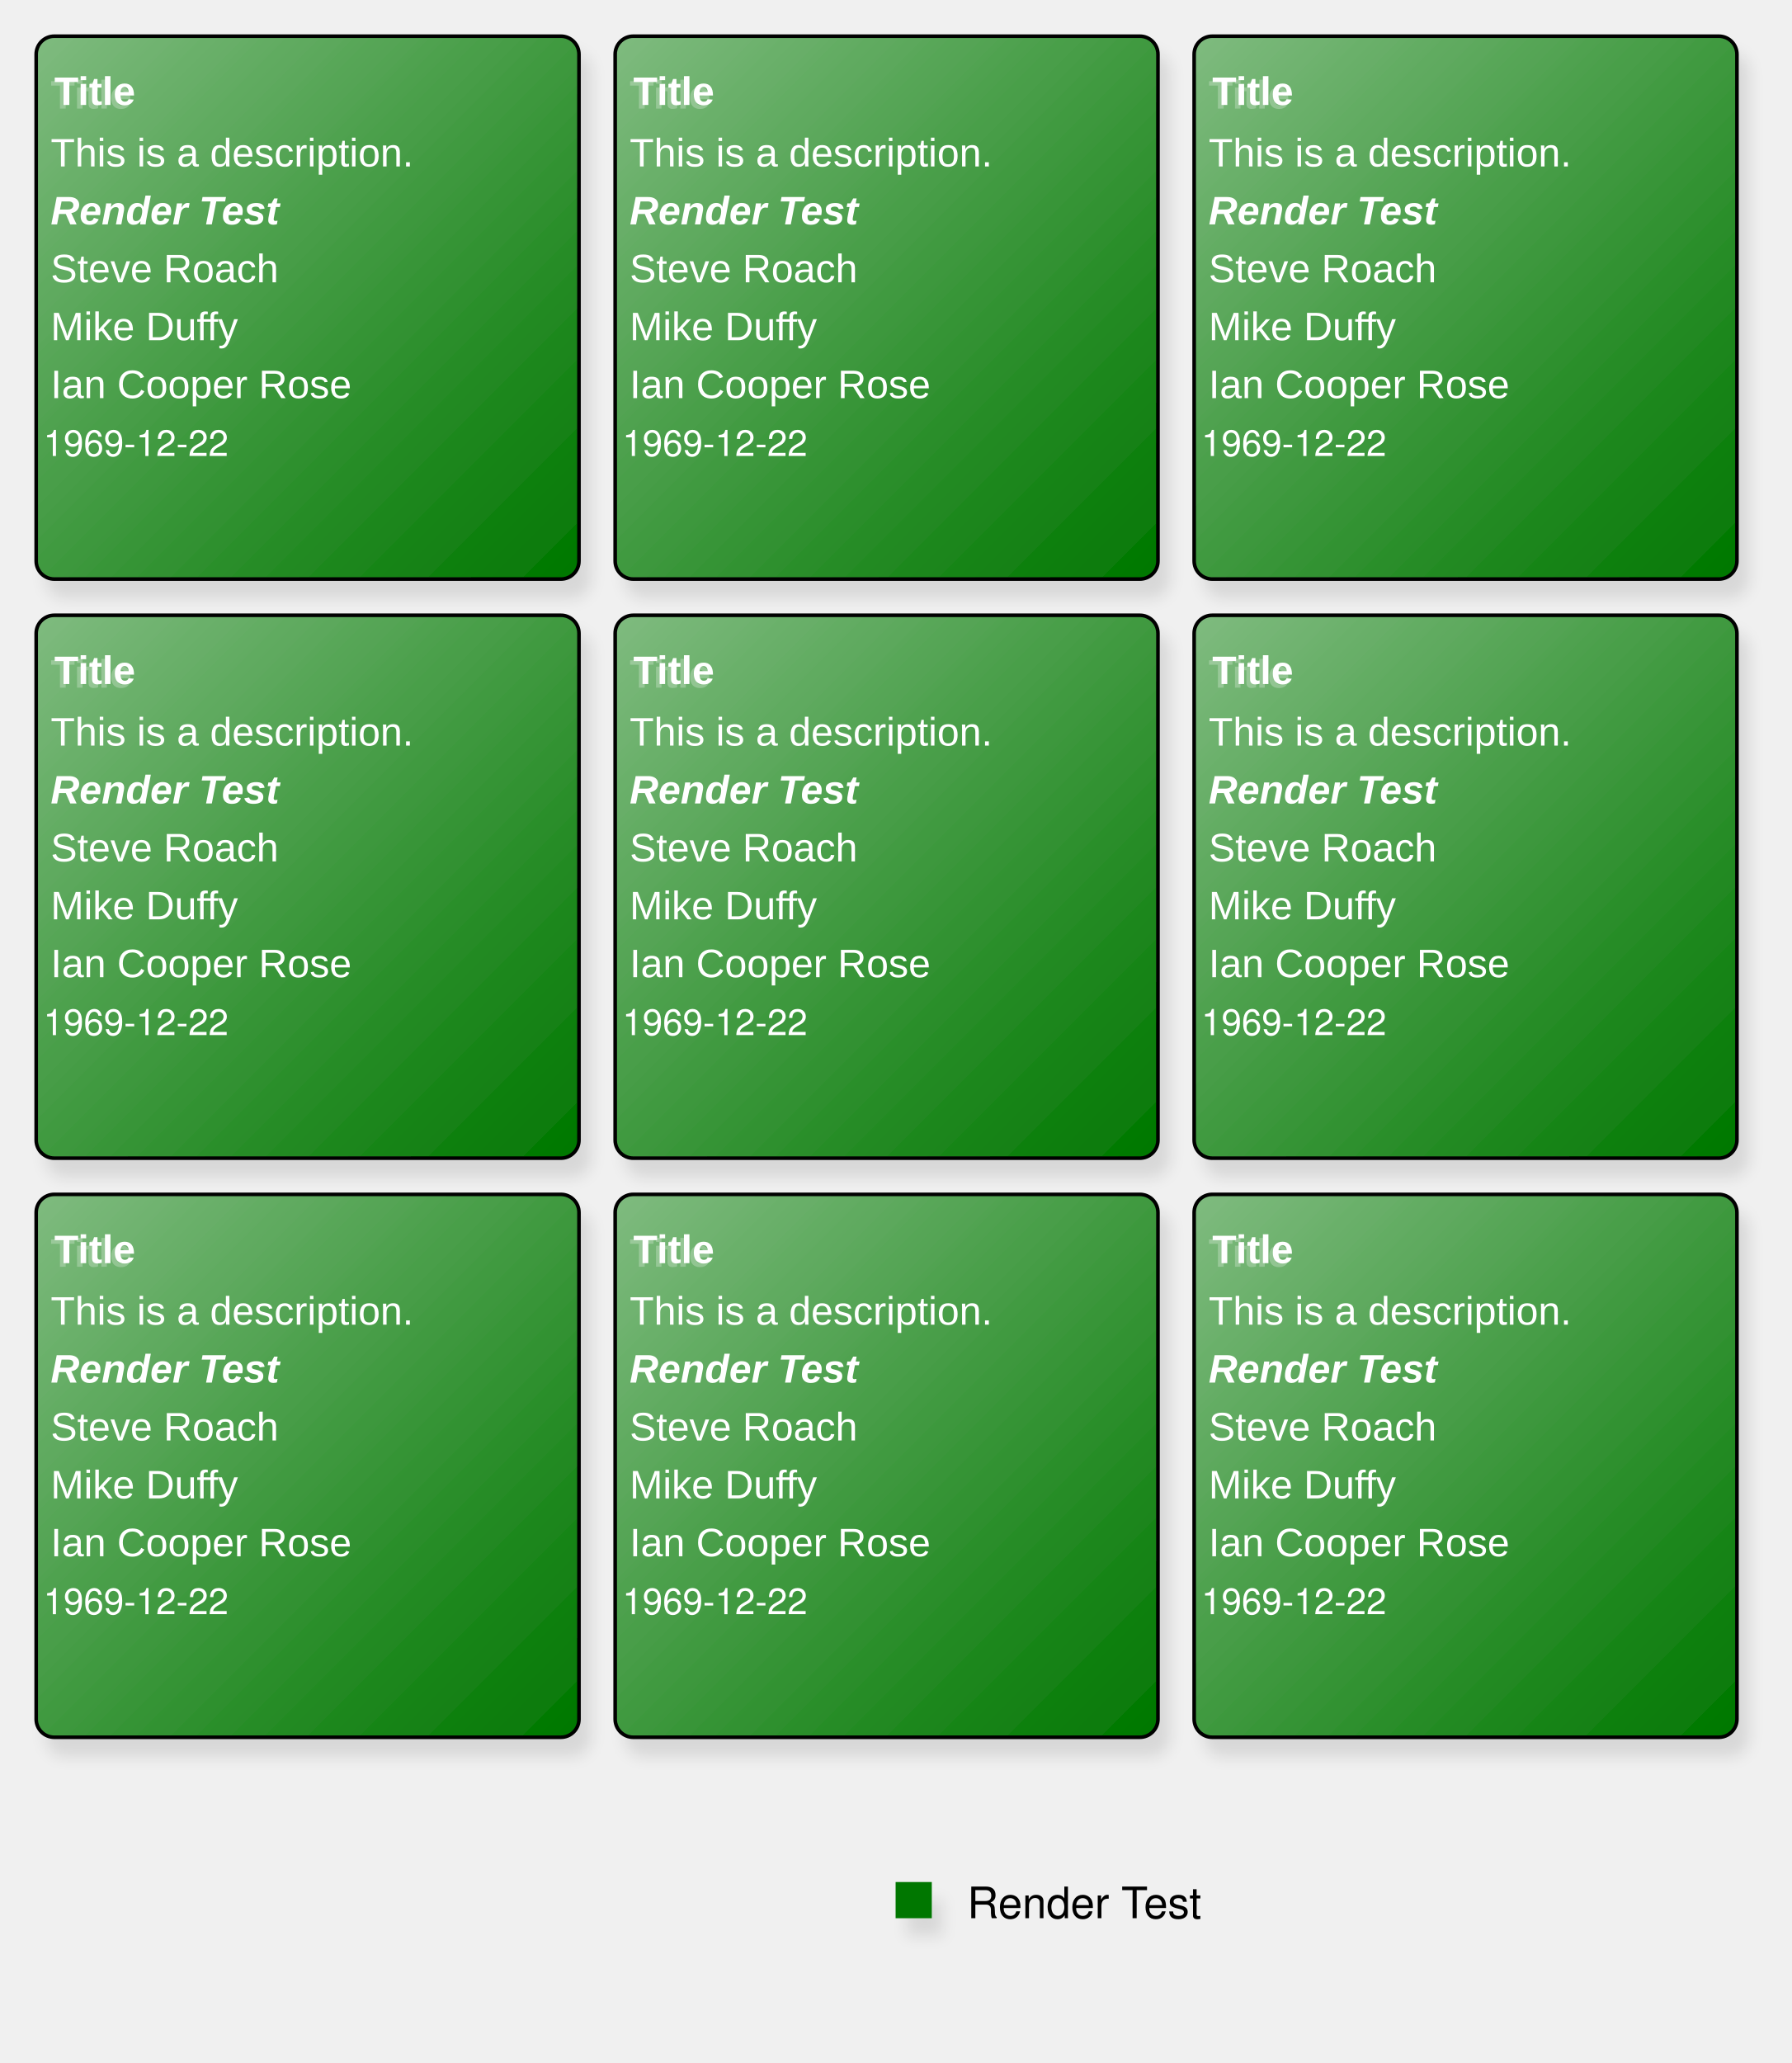
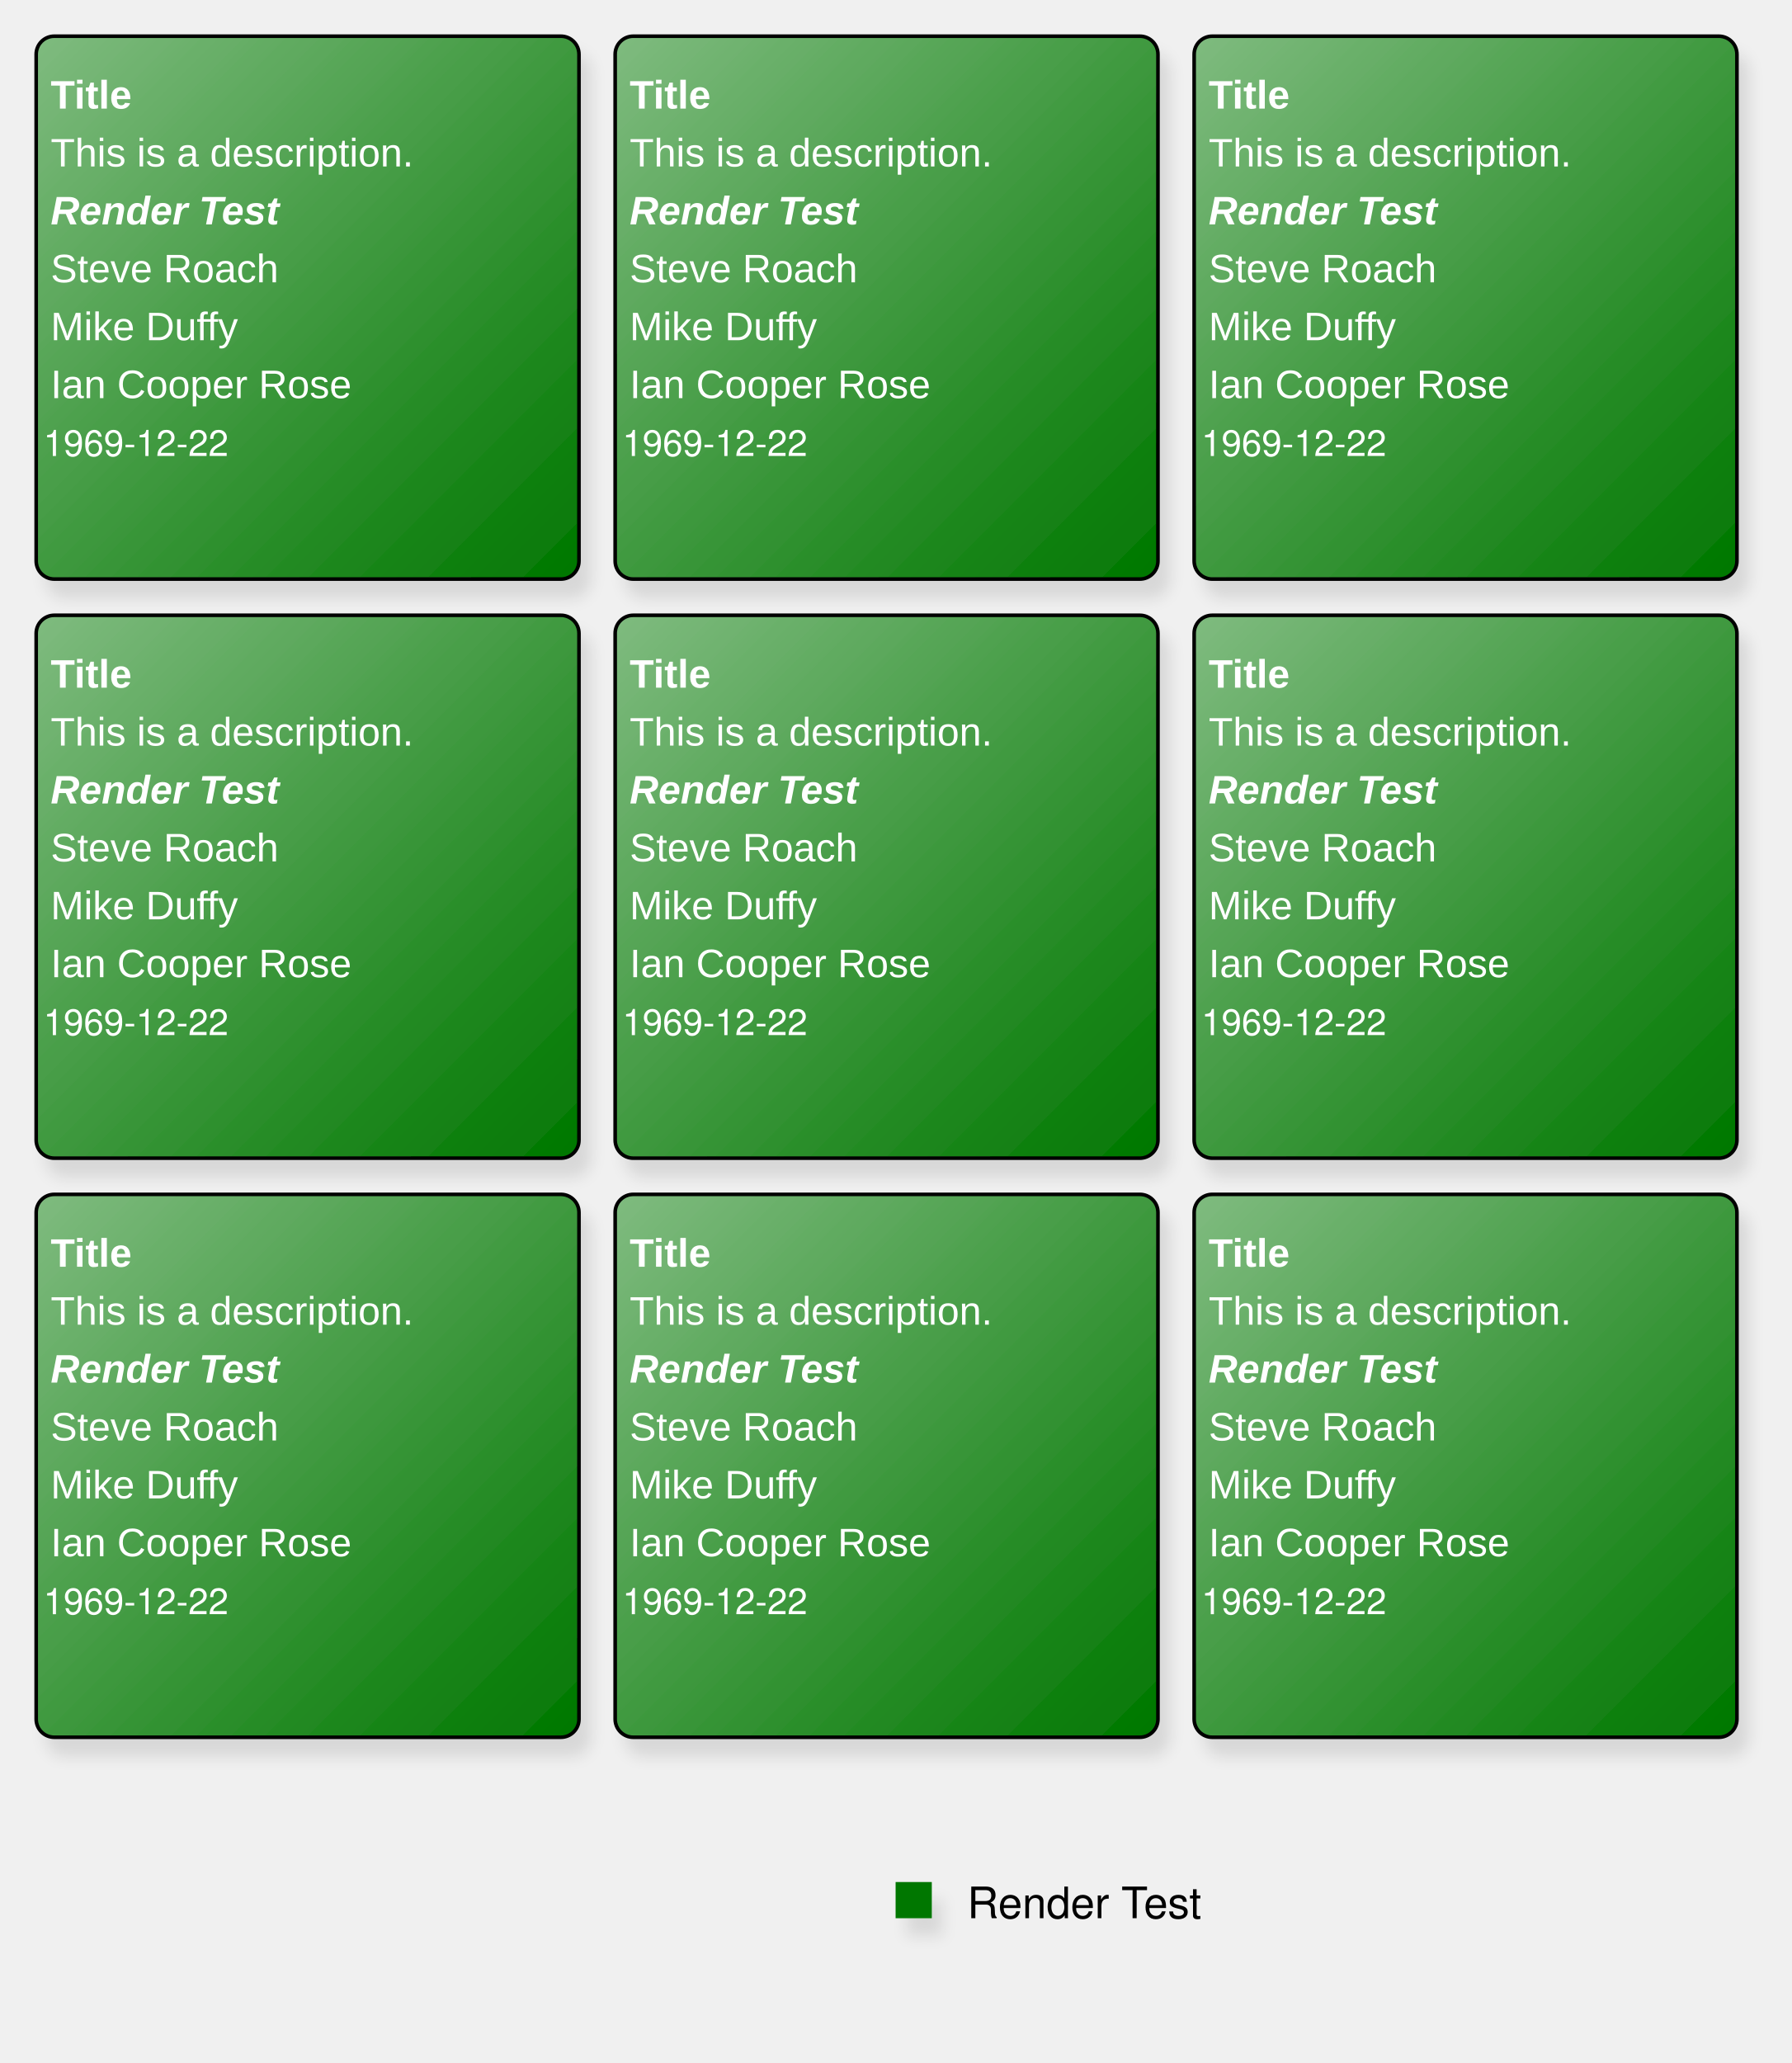
- <svg xmlns="http://www.w3.org/2000/svg" xmlns:xlink="http://www.w3.org/1999/xlink" id="DocOps-bcac507a-c271-4cd5-afc1-935380f68dc3" viewBox="0 0 495 570">
+ <svg xmlns="http://www.w3.org/2000/svg" xmlns:xlink="http://www.w3.org/1999/xlink" id="DocOps-e2706d6b-9a9d-40c2-808b-3331d256844c" viewBox="0 0 495 570">
  <defs>
    <filter id="dropShadow" height="112%">
      <feGaussianBlur in="SourceAlpha" stdDeviation="1" />
      <feOffset dx="1" dy="3" result="offsetblur" />
      <feComponentTransfer>
        <feFuncA type="linear" slope="0.1" />
      </feComponentTransfer>
      <feMerge>
        <feMergeNode />
        <feMergeNode in="SourceGraphic" />
      </feMerge>
    </filter>
    <filter id="filter">
      <feMorphology in="SourceAlpha" operator="dilate" radius="2" result="OUTLINE" />
      <feComposite operator="out" in="OUTLINE" in2="SourceAlpha" />
    </filter>
    <linearGradient id="linear-gradient-0" gradientUnits="userSpaceOnUse" x1="162.375" y1="40.053" x2="162.375" y2="9.99">
      <stop offset="0" stop-color="#ff857a" stop-opacity="1" />
      <stop offset="1" stop-color="#f0a2b7" stop-opacity="1" />
    </linearGradient>
    <linearGradient id="linear-gradient-1" gradientUnits="userSpaceOnUse" x1="471.482" y1="39.988" x2="471.482" y2="9.983">
      <stop offset="0" stop-color="#ffa801" stop-opacity="1" />
      <stop offset="1" stop-color="#ffcc01" stop-opacity="1" />
    </linearGradient>
    <linearGradient id="linear-gradient-2" gradientUnits="userSpaceOnUse" x1="781.482" y1="39.988" x2="781.482" y2="9.983">
      <stop offset="0" stop-color="#cb43f6" stop-opacity="1" />
      <stop offset="1" stop-color="#ec4cbd" stop-opacity="1" />
    </linearGradient>
    <linearGradient id="linear-gradient-3" gradientUnits="userSpaceOnUse" x1="162.375" y1="80.053" x2="162.375" y2="49.99">
      <stop offset="0" stop-color="#ff857a" stop-opacity="1" />
      <stop offset="1" stop-color="#f0a2b7" stop-opacity="1" />
    </linearGradient>
    <linearGradient id="linear-gradient-4" gradientUnits="userSpaceOnUse" x1="471.482" y1="79.988" x2="471.482" y2="49.983">
      <stop offset="0" stop-color="#ffa801" stop-opacity="1" />
      <stop offset="1" stop-color="#ffcc01" stop-opacity="1" />
    </linearGradient>
    <linearGradient id="linear-gradient-5" gradientUnits="userSpaceOnUse" x1="781.482" y1="79.988" x2="781.482" y2="49.983">
      <stop offset="0" stop-color="#cb43f6" stop-opacity="1" />
      <stop offset="1" stop-color="#ec4cbd" stop-opacity="1" />
    </linearGradient>
    <linearGradient id="my-cool-gradient" x2="1" y2="1">
      <stop offset="0%" stop-color="#447799" />
      <stop offset="50%" stop-color="#224488" />
      <stop offset="100%" stop-color="#112266" />
    </linearGradient>
    <linearGradient id="my-warm-gradient" x2="1" y2="1">
      <stop offset="0%" stop-color="#CC7744" />
      <stop offset="50%" stop-color="#992244" />
      <stop offset="100%" stop-color="#661133" />
    </linearGradient>
    <linearGradient id="my-cool-gradient-1" x2="1" y2="1">
      <stop offset="0%" stop-color="#447799" />
      <stop offset="50%" stop-color="#224488" />
      <stop offset="100%" stop-color="#112266" />
    </linearGradient>
    <linearGradient id="my-cool-gradient-2" x2="1" y2="1">
      <stop offset="0%" stop-color="gold" />
      <stop offset="50%" stop-color="red" />
      <stop offset="100%" stop-color="#112266" />
    </linearGradient>
-     <linearGradient id="ID6d997f67-337d-462e-9b88-42f9aba3c0ac" x2="1" y2="1">
-       <stop class="stop1" offset="0%" stop-color="#7fbb7f" />
-       <stop class="stop2" offset="50%" stop-color="#3f993f" />
-       <stop class="stop3" offset="100%" stop-color="#007700" />
-     </linearGradient>
-     <linearGradient id="ID6d997f67-337d-462e-9b88-42f9aba3c0ac" x2="1" y2="1">
-       <stop class="stop1" offset="0%" stop-color="#7fbb7f" />
-       <stop class="stop2" offset="50%" stop-color="#3f993f" />
-       <stop class="stop3" offset="100%" stop-color="#007700" />
-     </linearGradient>
-     <linearGradient id="ID6d997f67-337d-462e-9b88-42f9aba3c0ac" x2="1" y2="1">
-       <stop class="stop1" offset="0%" stop-color="#7fbb7f" />
-       <stop class="stop2" offset="50%" stop-color="#3f993f" />
-       <stop class="stop3" offset="100%" stop-color="#007700" />
-     </linearGradient>
-     <linearGradient id="ID6d997f67-337d-462e-9b88-42f9aba3c0ac" x2="1" y2="1">
-       <stop class="stop1" offset="0%" stop-color="#7fbb7f" />
-       <stop class="stop2" offset="50%" stop-color="#3f993f" />
-       <stop class="stop3" offset="100%" stop-color="#007700" />
-     </linearGradient>
-     <linearGradient id="ID6d997f67-337d-462e-9b88-42f9aba3c0ac" x2="1" y2="1">
-       <stop class="stop1" offset="0%" stop-color="#7fbb7f" />
-       <stop class="stop2" offset="50%" stop-color="#3f993f" />
-       <stop class="stop3" offset="100%" stop-color="#007700" />
-     </linearGradient>
-     <linearGradient id="ID6d997f67-337d-462e-9b88-42f9aba3c0ac" x2="1" y2="1">
-       <stop class="stop1" offset="0%" stop-color="#7fbb7f" />
-       <stop class="stop2" offset="50%" stop-color="#3f993f" />
-       <stop class="stop3" offset="100%" stop-color="#007700" />
-     </linearGradient>
-     <linearGradient id="ID6d997f67-337d-462e-9b88-42f9aba3c0ac" x2="1" y2="1">
-       <stop class="stop1" offset="0%" stop-color="#7fbb7f" />
-       <stop class="stop2" offset="50%" stop-color="#3f993f" />
-       <stop class="stop3" offset="100%" stop-color="#007700" />
-     </linearGradient>
-     <linearGradient id="ID6d997f67-337d-462e-9b88-42f9aba3c0ac" x2="1" y2="1">
-       <stop class="stop1" offset="0%" stop-color="#7fbb7f" />
-       <stop class="stop2" offset="50%" stop-color="#3f993f" />
-       <stop class="stop3" offset="100%" stop-color="#007700" />
-     </linearGradient>
-     <linearGradient id="ID6d997f67-337d-462e-9b88-42f9aba3c0ac" x2="1" y2="1">
+     <linearGradient id="IDf86fde43-8b49-4ca3-b9b8-112b89a33641" x2="1" y2="1">
+       <stop class="stop1" offset="0%" stop-color="#7fbb7f" />
+       <stop class="stop2" offset="50%" stop-color="#3f993f" />
+       <stop class="stop3" offset="100%" stop-color="#007700" />
+     </linearGradient>
+     <linearGradient id="IDf86fde43-8b49-4ca3-b9b8-112b89a33641" x2="1" y2="1">
+       <stop class="stop1" offset="0%" stop-color="#7fbb7f" />
+       <stop class="stop2" offset="50%" stop-color="#3f993f" />
+       <stop class="stop3" offset="100%" stop-color="#007700" />
+     </linearGradient>
+     <linearGradient id="IDf86fde43-8b49-4ca3-b9b8-112b89a33641" x2="1" y2="1">
+       <stop class="stop1" offset="0%" stop-color="#7fbb7f" />
+       <stop class="stop2" offset="50%" stop-color="#3f993f" />
+       <stop class="stop3" offset="100%" stop-color="#007700" />
+     </linearGradient>
+     <linearGradient id="IDf86fde43-8b49-4ca3-b9b8-112b89a33641" x2="1" y2="1">
+       <stop class="stop1" offset="0%" stop-color="#7fbb7f" />
+       <stop class="stop2" offset="50%" stop-color="#3f993f" />
+       <stop class="stop3" offset="100%" stop-color="#007700" />
+     </linearGradient>
+     <linearGradient id="IDf86fde43-8b49-4ca3-b9b8-112b89a33641" x2="1" y2="1">
+       <stop class="stop1" offset="0%" stop-color="#7fbb7f" />
+       <stop class="stop2" offset="50%" stop-color="#3f993f" />
+       <stop class="stop3" offset="100%" stop-color="#007700" />
+     </linearGradient>
+     <linearGradient id="IDf86fde43-8b49-4ca3-b9b8-112b89a33641" x2="1" y2="1">
+       <stop class="stop1" offset="0%" stop-color="#7fbb7f" />
+       <stop class="stop2" offset="50%" stop-color="#3f993f" />
+       <stop class="stop3" offset="100%" stop-color="#007700" />
+     </linearGradient>
+     <linearGradient id="IDf86fde43-8b49-4ca3-b9b8-112b89a33641" x2="1" y2="1">
+       <stop class="stop1" offset="0%" stop-color="#7fbb7f" />
+       <stop class="stop2" offset="50%" stop-color="#3f993f" />
+       <stop class="stop3" offset="100%" stop-color="#007700" />
+     </linearGradient>
+     <linearGradient id="IDf86fde43-8b49-4ca3-b9b8-112b89a33641" x2="1" y2="1">
+       <stop class="stop1" offset="0%" stop-color="#7fbb7f" />
+       <stop class="stop2" offset="50%" stop-color="#3f993f" />
+       <stop class="stop3" offset="100%" stop-color="#007700" />
+     </linearGradient>
+     <linearGradient id="IDf86fde43-8b49-4ca3-b9b8-112b89a33641" x2="1" y2="1">
      <stop class="stop1" offset="0%" stop-color="#7fbb7f" />
      <stop class="stop2" offset="50%" stop-color="#3f993f" />
      <stop class="stop3" offset="100%" stop-color="#007700" />
    </linearGradient>
    <circle id="myCircle" cx="0" cy="0" r="60" class="card" stroke="black" stroke-width="1" />
    <rect id="legendRect" x="0" y="0" width="10" height="10" class="legend" />
    <rect id="mySlimRect" x="0" y="0" width="150" height="150" rx="5" ry="5" class="card" />
    <rect id="myLargeRect" fill="#fffefa" x="0" y="0" width="300" height="400" rx="20" ry="20" class="card" filter="url(#dropShadow)"> </rect>
    <rect id="myLargerHeroRect" x="0" y="0" width="300" height="191" rx="20" ry="20" class="card" />
    <rect id="myPanel" x="0" y="0" width="300" height="30" rx="5" ry="5" class="card" />
  </defs>
-   <style> #DocOps-bcac507a-c271-4cd5-afc1-935380f68dc3 use { filter: drop-shadow(3px 5px 2px rgb(0 0 0 / 0.1)); pointer-events: bounding-box; opacity: 1; } #DocOps-bcac507a-c271-4cd5-afc1-935380f68dc3 use:hover { opacity: 0.9; -webkit-animation: 0.5s draw linear forwards; animation: 0.5s draw linear forwards; filter: url(#sofGlow)} #DocOps-bcac507a-c271-4cd5-afc1-935380f68dc3 .lineHead { fill: white; font-family: Helvetica, Arial, sans-serif; font-weight: bold; font-size: 9pt; } #DocOps-bcac507a-c271-4cd5-afc1-935380f68dc3 .description { fill: white; font-family: Helvetica, Arial, sans-serif; font-size: 8pt; } #DocOps-bcac507a-c271-4cd5-afc1-935380f68dc3 .category { fill: whitesmoke; font-family: Helvetica, Arial, sans-serif; font-size: 8pt; font-weight: bold; font-style: italic} #DocOps-bcac507a-c271-4cd5-afc1-935380f68dc3 .title { fill: whitesmoke; font-family: Helvetica, Arial, sans-serif; font-weight: bold; font-style: normal; font-size: 9pt; } #DocOps-bcac507a-c271-4cd5-afc1-935380f68dc3 .author { font-family: Helvetica, Arial, sans-serif; font-weight: normal; font-size: 8pt; fill: white; } #DocOps-bcac507a-c271-4cd5-afc1-935380f68dc3 .legendText { font-family: Helvetica, Arial, sans-serif; font-weight: normal; font-size: 9pt; } #DocOps-bcac507a-c271-4cd5-afc1-935380f68dc3 .date { fill: white; font-family: Helvetica, Arial, sans-serif; font-weight: normal; font-size: 10px; } @keyframes draw { 0% { stroke-dasharray: 140 540; stroke-dashoffset: -474; stroke-width:3px; } 100%{ stroke-dasharray: 760; stroke-dashoffset:0; stroke-width:3px; } } #DocOps-bcac507a-c271-4cd5-afc1-935380f68dc3 .shape{ stroke:black;} .ID6d997f67-337d-462e-9b88-42f9aba3c0ac_cls { fill: url(#ID6d997f67-337d-462e-9b88-42f9aba3c0ac); } .ID6d997f67-337d-462e-9b88-42f9aba3c0ac_cls { fill: url(#ID6d997f67-337d-462e-9b88-42f9aba3c0ac); } .ID6d997f67-337d-462e-9b88-42f9aba3c0ac_cls { fill: url(#ID6d997f67-337d-462e-9b88-42f9aba3c0ac); } .ID6d997f67-337d-462e-9b88-42f9aba3c0ac_cls { fill: url(#ID6d997f67-337d-462e-9b88-42f9aba3c0ac); } .ID6d997f67-337d-462e-9b88-42f9aba3c0ac_cls { fill: url(#ID6d997f67-337d-462e-9b88-42f9aba3c0ac); } .ID6d997f67-337d-462e-9b88-42f9aba3c0ac_cls { fill: url(#ID6d997f67-337d-462e-9b88-42f9aba3c0ac); } .ID6d997f67-337d-462e-9b88-42f9aba3c0ac_cls { fill: url(#ID6d997f67-337d-462e-9b88-42f9aba3c0ac); } .ID6d997f67-337d-462e-9b88-42f9aba3c0ac_cls { fill: url(#ID6d997f67-337d-462e-9b88-42f9aba3c0ac); } .ID6d997f67-337d-462e-9b88-42f9aba3c0ac_cls { fill: url(#ID6d997f67-337d-462e-9b88-42f9aba3c0ac); } #DocOps-bcac507a-c271-4cd5-afc1-935380f68dc3 .btnclass1 {font-family:Arial, Helvetica, sans-serif;font-size:11px;fill:#ffffff;letter-spacing:normal;} </style>
+   <style> #DocOps-e2706d6b-9a9d-40c2-808b-3331d256844c use { filter: drop-shadow(3px 5px 2px rgb(0 0 0 / 0.1)); pointer-events: bounding-box; opacity: 1; } #DocOps-e2706d6b-9a9d-40c2-808b-3331d256844c use:hover { opacity: 0.9; -webkit-animation: 0.5s draw linear forwards; animation: 0.5s draw linear forwards; } #DocOps-e2706d6b-9a9d-40c2-808b-3331d256844c .lineHead { fill: white; font-family: Helvetica, Arial, sans-serif; font-weight: bold; font-size: 9pt; } #DocOps-e2706d6b-9a9d-40c2-808b-3331d256844c .description { fill: white; font-family: Helvetica, Arial, sans-serif; font-size: 8pt; } #DocOps-e2706d6b-9a9d-40c2-808b-3331d256844c .category { fill: whitesmoke; font-family: Helvetica, Arial, sans-serif; font-size: 8pt; font-weight: bold; font-style: italic} #DocOps-e2706d6b-9a9d-40c2-808b-3331d256844c .title { fill: whitesmoke; font-family: Helvetica, Arial, sans-serif; font-weight: bold; font-style: normal; font-size: 9pt; } #DocOps-e2706d6b-9a9d-40c2-808b-3331d256844c .author { font-family: Helvetica, Arial, sans-serif; font-weight: normal; font-size: 8pt; fill: white; } #DocOps-e2706d6b-9a9d-40c2-808b-3331d256844c .legendText { font-family: Helvetica, Arial, sans-serif; font-weight: normal; font-size: 9pt; } #DocOps-e2706d6b-9a9d-40c2-808b-3331d256844c .date { fill: white; font-family: Helvetica, Arial, sans-serif; font-weight: normal; font-size: 10px; } @keyframes draw { 0% { stroke-dasharray: 140 540; stroke-dashoffset: -474; stroke-width:3px; } 100%{ stroke-dasharray: 760; stroke-dashoffset:0; stroke-width:3px; } } #DocOps-e2706d6b-9a9d-40c2-808b-3331d256844c .shape{ stroke:black;} .IDf86fde43-8b49-4ca3-b9b8-112b89a33641_cls { fill: url(#IDf86fde43-8b49-4ca3-b9b8-112b89a33641); } .IDf86fde43-8b49-4ca3-b9b8-112b89a33641_cls { fill: url(#IDf86fde43-8b49-4ca3-b9b8-112b89a33641); } .IDf86fde43-8b49-4ca3-b9b8-112b89a33641_cls { fill: url(#IDf86fde43-8b49-4ca3-b9b8-112b89a33641); } .IDf86fde43-8b49-4ca3-b9b8-112b89a33641_cls { fill: url(#IDf86fde43-8b49-4ca3-b9b8-112b89a33641); } .IDf86fde43-8b49-4ca3-b9b8-112b89a33641_cls { fill: url(#IDf86fde43-8b49-4ca3-b9b8-112b89a33641); } .IDf86fde43-8b49-4ca3-b9b8-112b89a33641_cls { fill: url(#IDf86fde43-8b49-4ca3-b9b8-112b89a33641); } .IDf86fde43-8b49-4ca3-b9b8-112b89a33641_cls { fill: url(#IDf86fde43-8b49-4ca3-b9b8-112b89a33641); } .IDf86fde43-8b49-4ca3-b9b8-112b89a33641_cls { fill: url(#IDf86fde43-8b49-4ca3-b9b8-112b89a33641); } .IDf86fde43-8b49-4ca3-b9b8-112b89a33641_cls { fill: url(#IDf86fde43-8b49-4ca3-b9b8-112b89a33641); } #DocOps-e2706d6b-9a9d-40c2-808b-3331d256844c .btnclass1 {font-family:Arial, Helvetica, sans-serif;font-size:11px;fill:#ffffff;letter-spacing:normal;} .glass { overflow: hidden; color: white; text-shadow: 0 1px 2px rgba(0, 0, 0, 0.7); background-image: radial-gradient(circle at center, rgba(0, 167, 225, 0.25), rgba(0, 110, 149, 0.5)); box-shadow: 0 5px 10px rgba(0, 0, 0, 0.75), inset 0 0 0 2px rgba(0, 0, 0, 0.3), inset 0 -6px 6px -3px rgba(0, 129, 174, 0.2); position: relative; } .glass:after { content: ""; background: rgba(0, 167, 225, 0.2); display: block; position: absolute; z-index: 0; height: 100%; width: 100%; top: 0; left: 0; backdrop-filter: blur(3px) saturate(400%); -webkit-backdrop-filter: blur(3px) saturate(400%); } .glass:before { content: ""; display: block; position: absolute; width: calc(100% - 4px); height: 35px; background-image: linear-gradient(rgba(255, 255, 255, 0.7), rgba(255, 255, 255, 0)); top: 2px; left: 2px; border-radius: 30px 30px 200px 200px; opacity: 0.7; } .glass:hover { text-shadow: 0 1px 2px rgba(0, 0, 0, 0.9); } .glass:hover:before { opacity: 1; } .glass:active { text-shadow: 0 0 2px rgba(0, 0, 0, 0.9); box-shadow: 0 3px 8px rgba(0, 0, 0, 0.75), inset 0 0 0 2px rgba(0, 0, 0, 0.3), inset 0 -6px 6px -3px rgba(0, 129, 174, 0.2); } .glass:active:before { height: 25px; } </style>
  <g>
    <a xlink:href="https://docops.io/" target="_top">
-       <use x="10" y="10" class=" ID6d997f67-337d-462e-9b88-42f9aba3c0ac_cls shape" fill="#007700" aria-hidden="true" focusable="false" xlink:href="#mySlimRect"> </use>
-     </a>
-     <text x="14" y="30" class="title btnclass1" fill="#000" opacity="0.25">Title</text>
-     <text x="15" y="29" class="title btnclass1">Title</text>
+       <use x="10" y="10" class=" IDf86fde43-8b49-4ca3-b9b8-112b89a33641_cls shape" fill="#007700" aria-hidden="true" focusable="false" xlink:href="#mySlimRect"> </use>
+     </a>
+     <text x="14" y="30" class="glass title btnclass1" fill="#000">Title</text>
    <text x="12" y="30">
      <tspan x="14" dy="16" class="description btnclass1">This is a description.</tspan>
-       <tspan x="14" dy="16" class="category btnclass1">Render Test</tspan>
+       <tspan x="14" dy="16" class="glass category btnclass1">Render Test</tspan>
      <tspan x="14" dy="16" class="author btnclass1">Steve Roach</tspan>
      <tspan x="14" dy="16" class="author btnclass1">Mike Duffy</tspan>
      <tspan x="14" dy="16" class="author btnclass1">Ian Cooper Rose</tspan>
      <tspan x="12" dy="16" class="date">1969-12-22</tspan>
    </text>
    <a xlink:href="https://docops.io/" target="_top">
-       <use x="170" y="10" class=" ID6d997f67-337d-462e-9b88-42f9aba3c0ac_cls shape" fill="#007700" aria-hidden="true" focusable="false" xlink:href="#mySlimRect"> </use>
-     </a>
-     <text x="174" y="30" class="title btnclass1" fill="#000" opacity="0.25">Title</text>
-     <text x="175" y="29" class="title btnclass1">Title</text>
+       <use x="170" y="10" class=" IDf86fde43-8b49-4ca3-b9b8-112b89a33641_cls shape" fill="#007700" aria-hidden="true" focusable="false" xlink:href="#mySlimRect"> </use>
+     </a>
+     <text x="174" y="30" class="glass title btnclass1" fill="#000">Title</text>
    <text x="172" y="30">
      <tspan x="174" dy="16" class="description btnclass1">This is a description.</tspan>
-       <tspan x="174" dy="16" class="category btnclass1">Render Test</tspan>
+       <tspan x="174" dy="16" class="glass category btnclass1">Render Test</tspan>
      <tspan x="174" dy="16" class="author btnclass1">Steve Roach</tspan>
      <tspan x="174" dy="16" class="author btnclass1">Mike Duffy</tspan>
      <tspan x="174" dy="16" class="author btnclass1">Ian Cooper Rose</tspan>
      <tspan x="172" dy="16" class="date">1969-12-22</tspan>
    </text>
    <a xlink:href="https://docops.io/" target="_top">
-       <use x="330" y="10" class=" ID6d997f67-337d-462e-9b88-42f9aba3c0ac_cls shape" fill="#007700" aria-hidden="true" focusable="false" xlink:href="#mySlimRect"> </use>
-     </a>
-     <text x="334" y="30" class="title btnclass1" fill="#000" opacity="0.25">Title</text>
-     <text x="335" y="29" class="title btnclass1">Title</text>
+       <use x="330" y="10" class=" IDf86fde43-8b49-4ca3-b9b8-112b89a33641_cls shape" fill="#007700" aria-hidden="true" focusable="false" xlink:href="#mySlimRect"> </use>
+     </a>
+     <text x="334" y="30" class="glass title btnclass1" fill="#000">Title</text>
    <text x="332" y="30">
      <tspan x="334" dy="16" class="description btnclass1">This is a description.</tspan>
-       <tspan x="334" dy="16" class="category btnclass1">Render Test</tspan>
+       <tspan x="334" dy="16" class="glass category btnclass1">Render Test</tspan>
      <tspan x="334" dy="16" class="author btnclass1">Steve Roach</tspan>
      <tspan x="334" dy="16" class="author btnclass1">Mike Duffy</tspan>
      <tspan x="334" dy="16" class="author btnclass1">Ian Cooper Rose</tspan>
      <tspan x="332" dy="16" class="date">1969-12-22</tspan>
    </text>
  </g>
  <g>
    <a xlink:href="https://docops.io/" target="_top">
-       <use x="10" y="170" class=" ID6d997f67-337d-462e-9b88-42f9aba3c0ac_cls shape" fill="#007700" aria-hidden="true" focusable="false" xlink:href="#mySlimRect"> </use>
-     </a>
-     <text x="14" y="190" class="title btnclass1" fill="#000" opacity="0.25">Title</text>
-     <text x="15" y="189" class="title btnclass1">Title</text>
+       <use x="10" y="170" class=" IDf86fde43-8b49-4ca3-b9b8-112b89a33641_cls shape" fill="#007700" aria-hidden="true" focusable="false" xlink:href="#mySlimRect"> </use>
+     </a>
+     <text x="14" y="190" class="glass title btnclass1" fill="#000">Title</text>
    <text x="12" y="190">
      <tspan x="14" dy="16" class="description btnclass1">This is a description.</tspan>
-       <tspan x="14" dy="16" class="category btnclass1">Render Test</tspan>
+       <tspan x="14" dy="16" class="glass category btnclass1">Render Test</tspan>
      <tspan x="14" dy="16" class="author btnclass1">Steve Roach</tspan>
      <tspan x="14" dy="16" class="author btnclass1">Mike Duffy</tspan>
      <tspan x="14" dy="16" class="author btnclass1">Ian Cooper Rose</tspan>
      <tspan x="12" dy="16" class="date">1969-12-22</tspan>
    </text>
    <a xlink:href="https://docops.io/" target="_top">
-       <use x="170" y="170" class=" ID6d997f67-337d-462e-9b88-42f9aba3c0ac_cls shape" fill="#007700" aria-hidden="true" focusable="false" xlink:href="#mySlimRect"> </use>
-     </a>
-     <text x="174" y="190" class="title btnclass1" fill="#000" opacity="0.25">Title</text>
-     <text x="175" y="189" class="title btnclass1">Title</text>
+       <use x="170" y="170" class=" IDf86fde43-8b49-4ca3-b9b8-112b89a33641_cls shape" fill="#007700" aria-hidden="true" focusable="false" xlink:href="#mySlimRect"> </use>
+     </a>
+     <text x="174" y="190" class="glass title btnclass1" fill="#000">Title</text>
    <text x="172" y="190">
      <tspan x="174" dy="16" class="description btnclass1">This is a description.</tspan>
-       <tspan x="174" dy="16" class="category btnclass1">Render Test</tspan>
+       <tspan x="174" dy="16" class="glass category btnclass1">Render Test</tspan>
      <tspan x="174" dy="16" class="author btnclass1">Steve Roach</tspan>
      <tspan x="174" dy="16" class="author btnclass1">Mike Duffy</tspan>
      <tspan x="174" dy="16" class="author btnclass1">Ian Cooper Rose</tspan>
      <tspan x="172" dy="16" class="date">1969-12-22</tspan>
    </text>
    <a xlink:href="https://docops.io/" target="_top">
-       <use x="330" y="170" class=" ID6d997f67-337d-462e-9b88-42f9aba3c0ac_cls shape" fill="#007700" aria-hidden="true" focusable="false" xlink:href="#mySlimRect"> </use>
-     </a>
-     <text x="334" y="190" class="title btnclass1" fill="#000" opacity="0.25">Title</text>
-     <text x="335" y="189" class="title btnclass1">Title</text>
+       <use x="330" y="170" class=" IDf86fde43-8b49-4ca3-b9b8-112b89a33641_cls shape" fill="#007700" aria-hidden="true" focusable="false" xlink:href="#mySlimRect"> </use>
+     </a>
+     <text x="334" y="190" class="glass title btnclass1" fill="#000">Title</text>
    <text x="332" y="190">
      <tspan x="334" dy="16" class="description btnclass1">This is a description.</tspan>
-       <tspan x="334" dy="16" class="category btnclass1">Render Test</tspan>
+       <tspan x="334" dy="16" class="glass category btnclass1">Render Test</tspan>
      <tspan x="334" dy="16" class="author btnclass1">Steve Roach</tspan>
      <tspan x="334" dy="16" class="author btnclass1">Mike Duffy</tspan>
      <tspan x="334" dy="16" class="author btnclass1">Ian Cooper Rose</tspan>
      <tspan x="332" dy="16" class="date">1969-12-22</tspan>
    </text>
  </g>
  <g>
    <a xlink:href="https://docops.io/" target="_top">
-       <use x="10" y="330" class=" ID6d997f67-337d-462e-9b88-42f9aba3c0ac_cls shape" fill="#007700" aria-hidden="true" focusable="false" xlink:href="#mySlimRect"> </use>
-     </a>
-     <text x="14" y="350" class="title btnclass1" fill="#000" opacity="0.25">Title</text>
-     <text x="15" y="349" class="title btnclass1">Title</text>
+       <use x="10" y="330" class=" IDf86fde43-8b49-4ca3-b9b8-112b89a33641_cls shape" fill="#007700" aria-hidden="true" focusable="false" xlink:href="#mySlimRect"> </use>
+     </a>
+     <text x="14" y="350" class="glass title btnclass1" fill="#000">Title</text>
    <text x="12" y="350">
      <tspan x="14" dy="16" class="description btnclass1">This is a description.</tspan>
-       <tspan x="14" dy="16" class="category btnclass1">Render Test</tspan>
+       <tspan x="14" dy="16" class="glass category btnclass1">Render Test</tspan>
      <tspan x="14" dy="16" class="author btnclass1">Steve Roach</tspan>
      <tspan x="14" dy="16" class="author btnclass1">Mike Duffy</tspan>
      <tspan x="14" dy="16" class="author btnclass1">Ian Cooper Rose</tspan>
      <tspan x="12" dy="16" class="date">1969-12-22</tspan>
    </text>
    <a xlink:href="https://docops.io/" target="_top">
-       <use x="170" y="330" class=" ID6d997f67-337d-462e-9b88-42f9aba3c0ac_cls shape" fill="#007700" aria-hidden="true" focusable="false" xlink:href="#mySlimRect"> </use>
-     </a>
-     <text x="174" y="350" class="title btnclass1" fill="#000" opacity="0.25">Title</text>
-     <text x="175" y="349" class="title btnclass1">Title</text>
+       <use x="170" y="330" class=" IDf86fde43-8b49-4ca3-b9b8-112b89a33641_cls shape" fill="#007700" aria-hidden="true" focusable="false" xlink:href="#mySlimRect"> </use>
+     </a>
+     <text x="174" y="350" class="glass title btnclass1" fill="#000">Title</text>
    <text x="172" y="350">
      <tspan x="174" dy="16" class="description btnclass1">This is a description.</tspan>
-       <tspan x="174" dy="16" class="category btnclass1">Render Test</tspan>
+       <tspan x="174" dy="16" class="glass category btnclass1">Render Test</tspan>
      <tspan x="174" dy="16" class="author btnclass1">Steve Roach</tspan>
      <tspan x="174" dy="16" class="author btnclass1">Mike Duffy</tspan>
      <tspan x="174" dy="16" class="author btnclass1">Ian Cooper Rose</tspan>
      <tspan x="172" dy="16" class="date">1969-12-22</tspan>
    </text>
    <a xlink:href="https://docops.io/" target="_top">
-       <use x="330" y="330" class=" ID6d997f67-337d-462e-9b88-42f9aba3c0ac_cls shape" fill="#007700" aria-hidden="true" focusable="false" xlink:href="#mySlimRect"> </use>
-     </a>
-     <text x="334" y="350" class="title btnclass1" fill="#000" opacity="0.25">Title</text>
-     <text x="335" y="349" class="title btnclass1">Title</text>
+       <use x="330" y="330" class=" IDf86fde43-8b49-4ca3-b9b8-112b89a33641_cls shape" fill="#007700" aria-hidden="true" focusable="false" xlink:href="#mySlimRect"> </use>
+     </a>
+     <text x="334" y="350" class="glass title btnclass1" fill="#000">Title</text>
    <text x="332" y="350">
      <tspan x="334" dy="16" class="description btnclass1">This is a description.</tspan>
-       <tspan x="334" dy="16" class="category btnclass1">Render Test</tspan>
+       <tspan x="334" dy="16" class="glass category btnclass1">Render Test</tspan>
      <tspan x="334" dy="16" class="author btnclass1">Steve Roach</tspan>
      <tspan x="334" dy="16" class="author btnclass1">Mike Duffy</tspan>
      <tspan x="334" dy="16" class="author btnclass1">Ian Cooper Rose</tspan>
      <tspan x="332" dy="16" class="date">1969-12-22</tspan>
    </text>
  </g>
  <svg>
    <use x="50%" y="520" style="fill:#007700" class="card" xlink:href="#legendRect" />
    <text x="54%" y="530" class="legendText">Render Test</text>
  </svg>
</svg>
